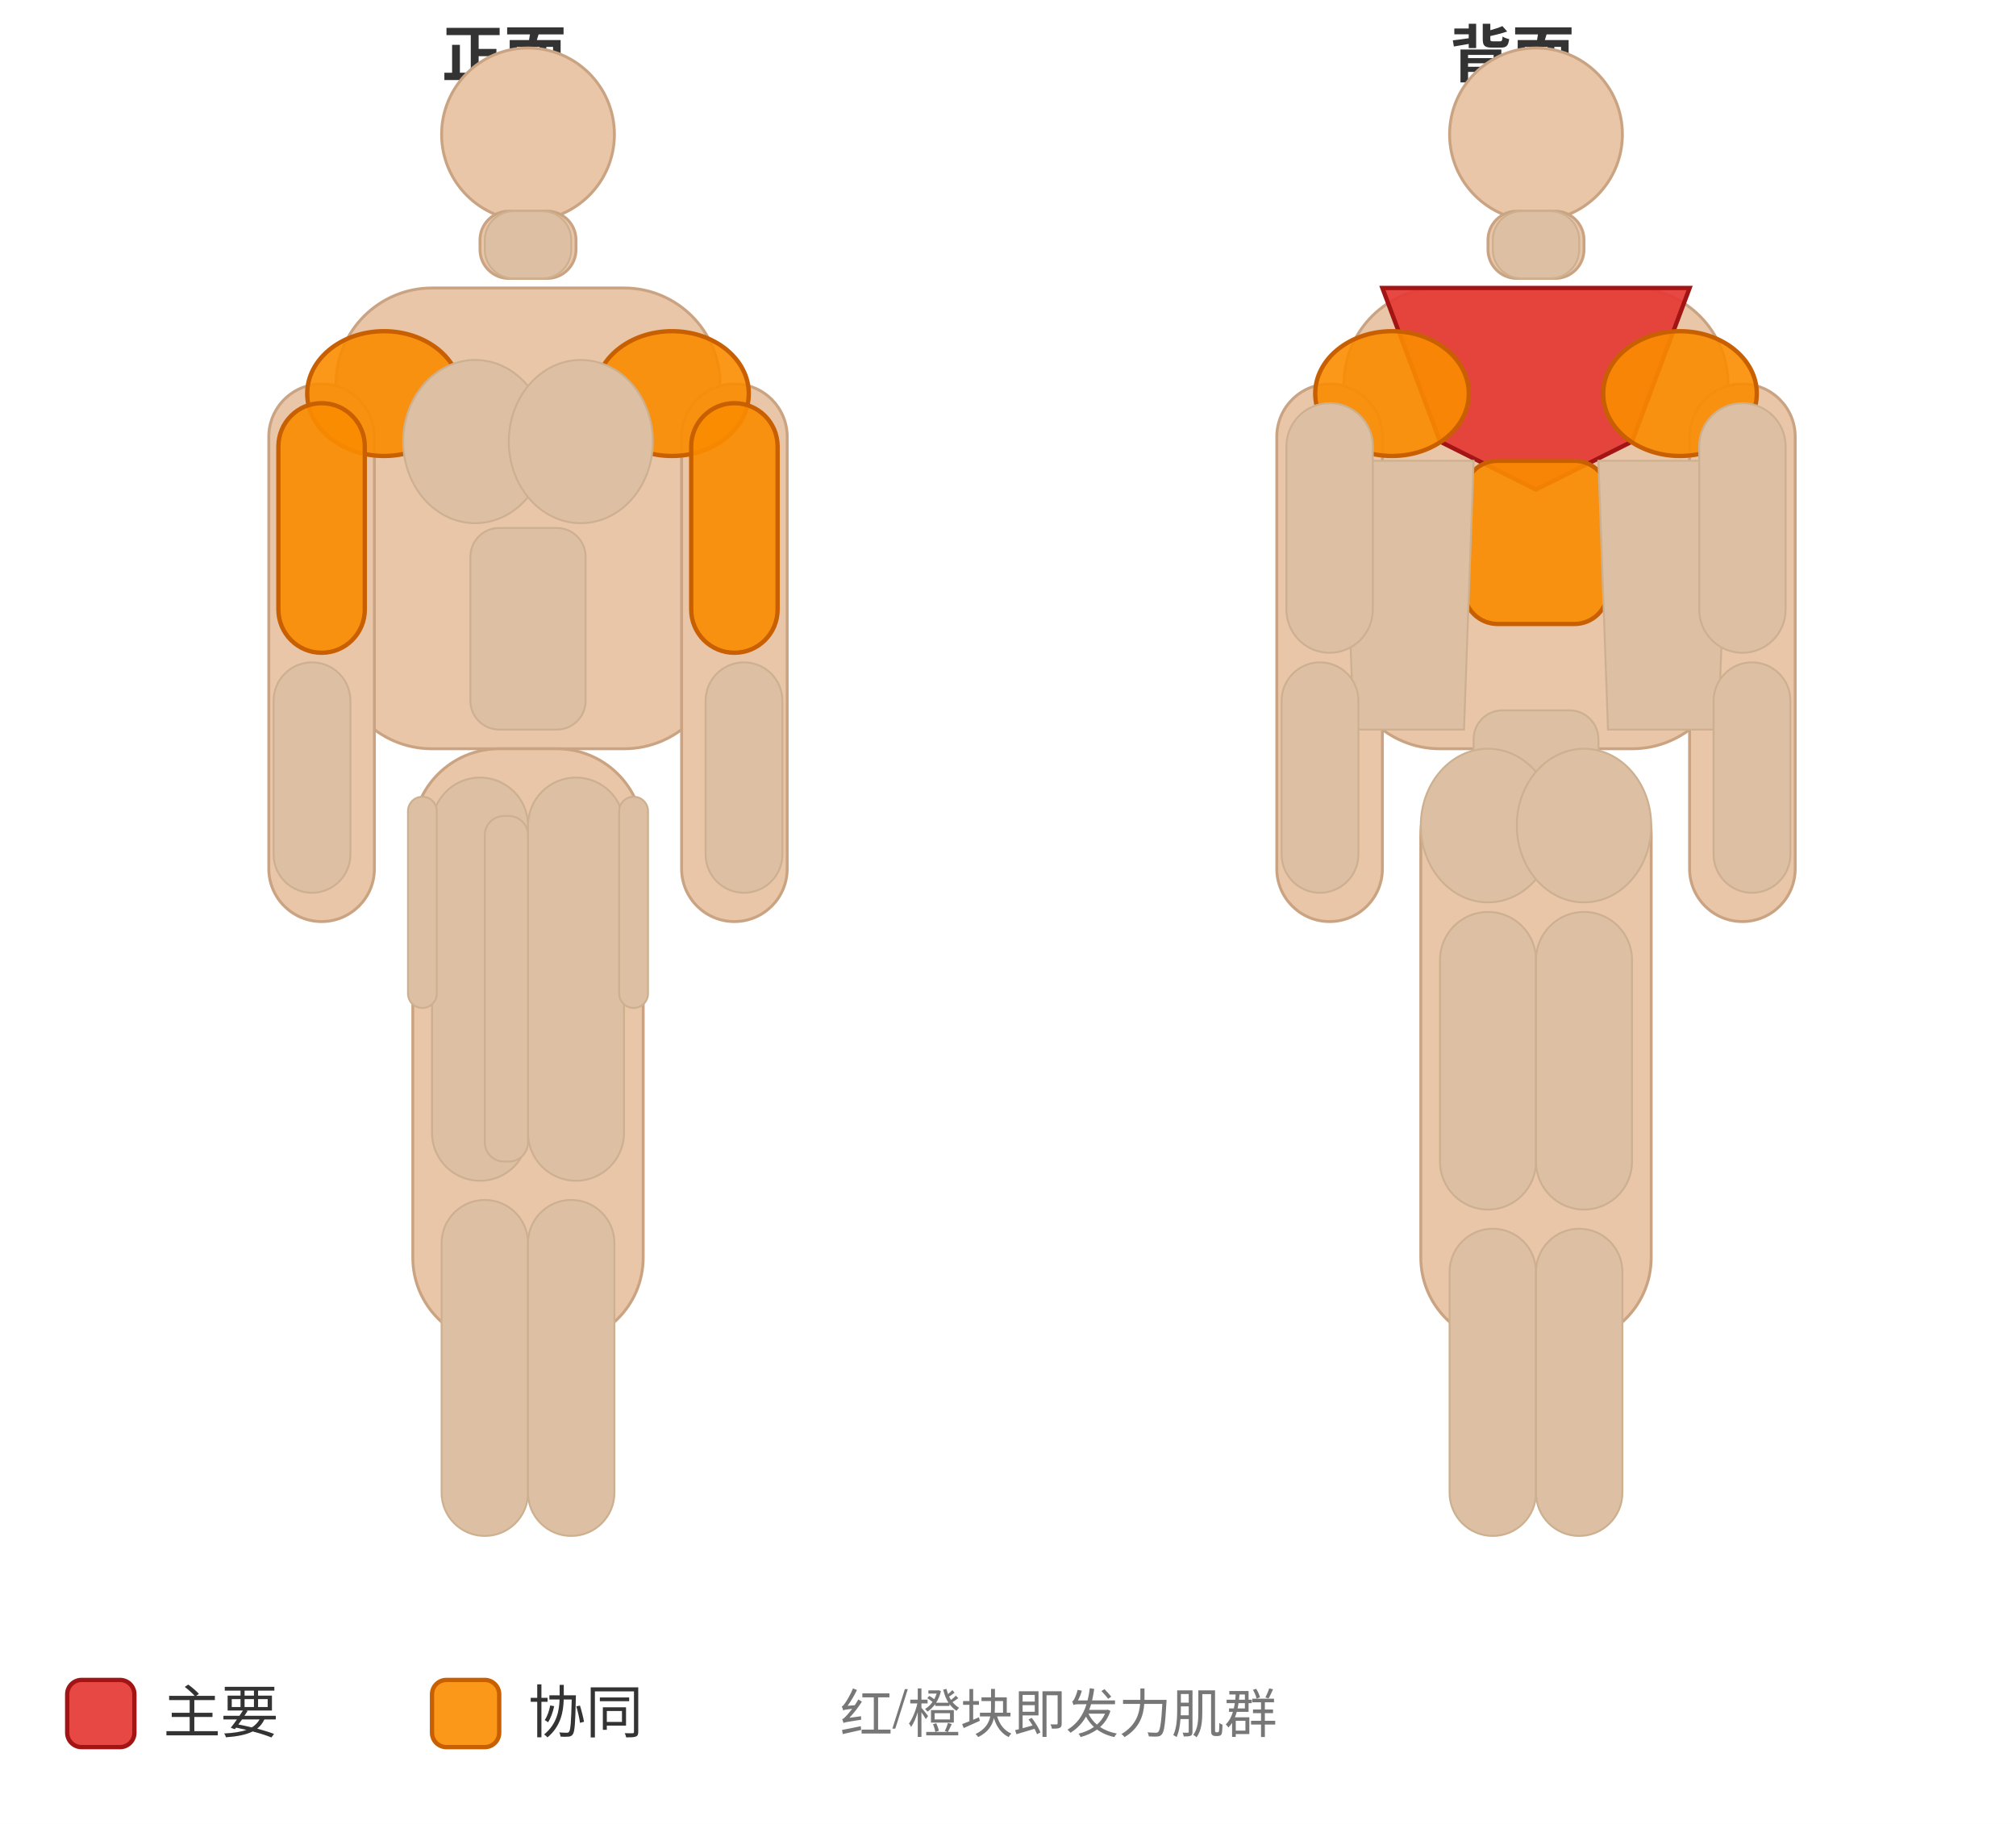
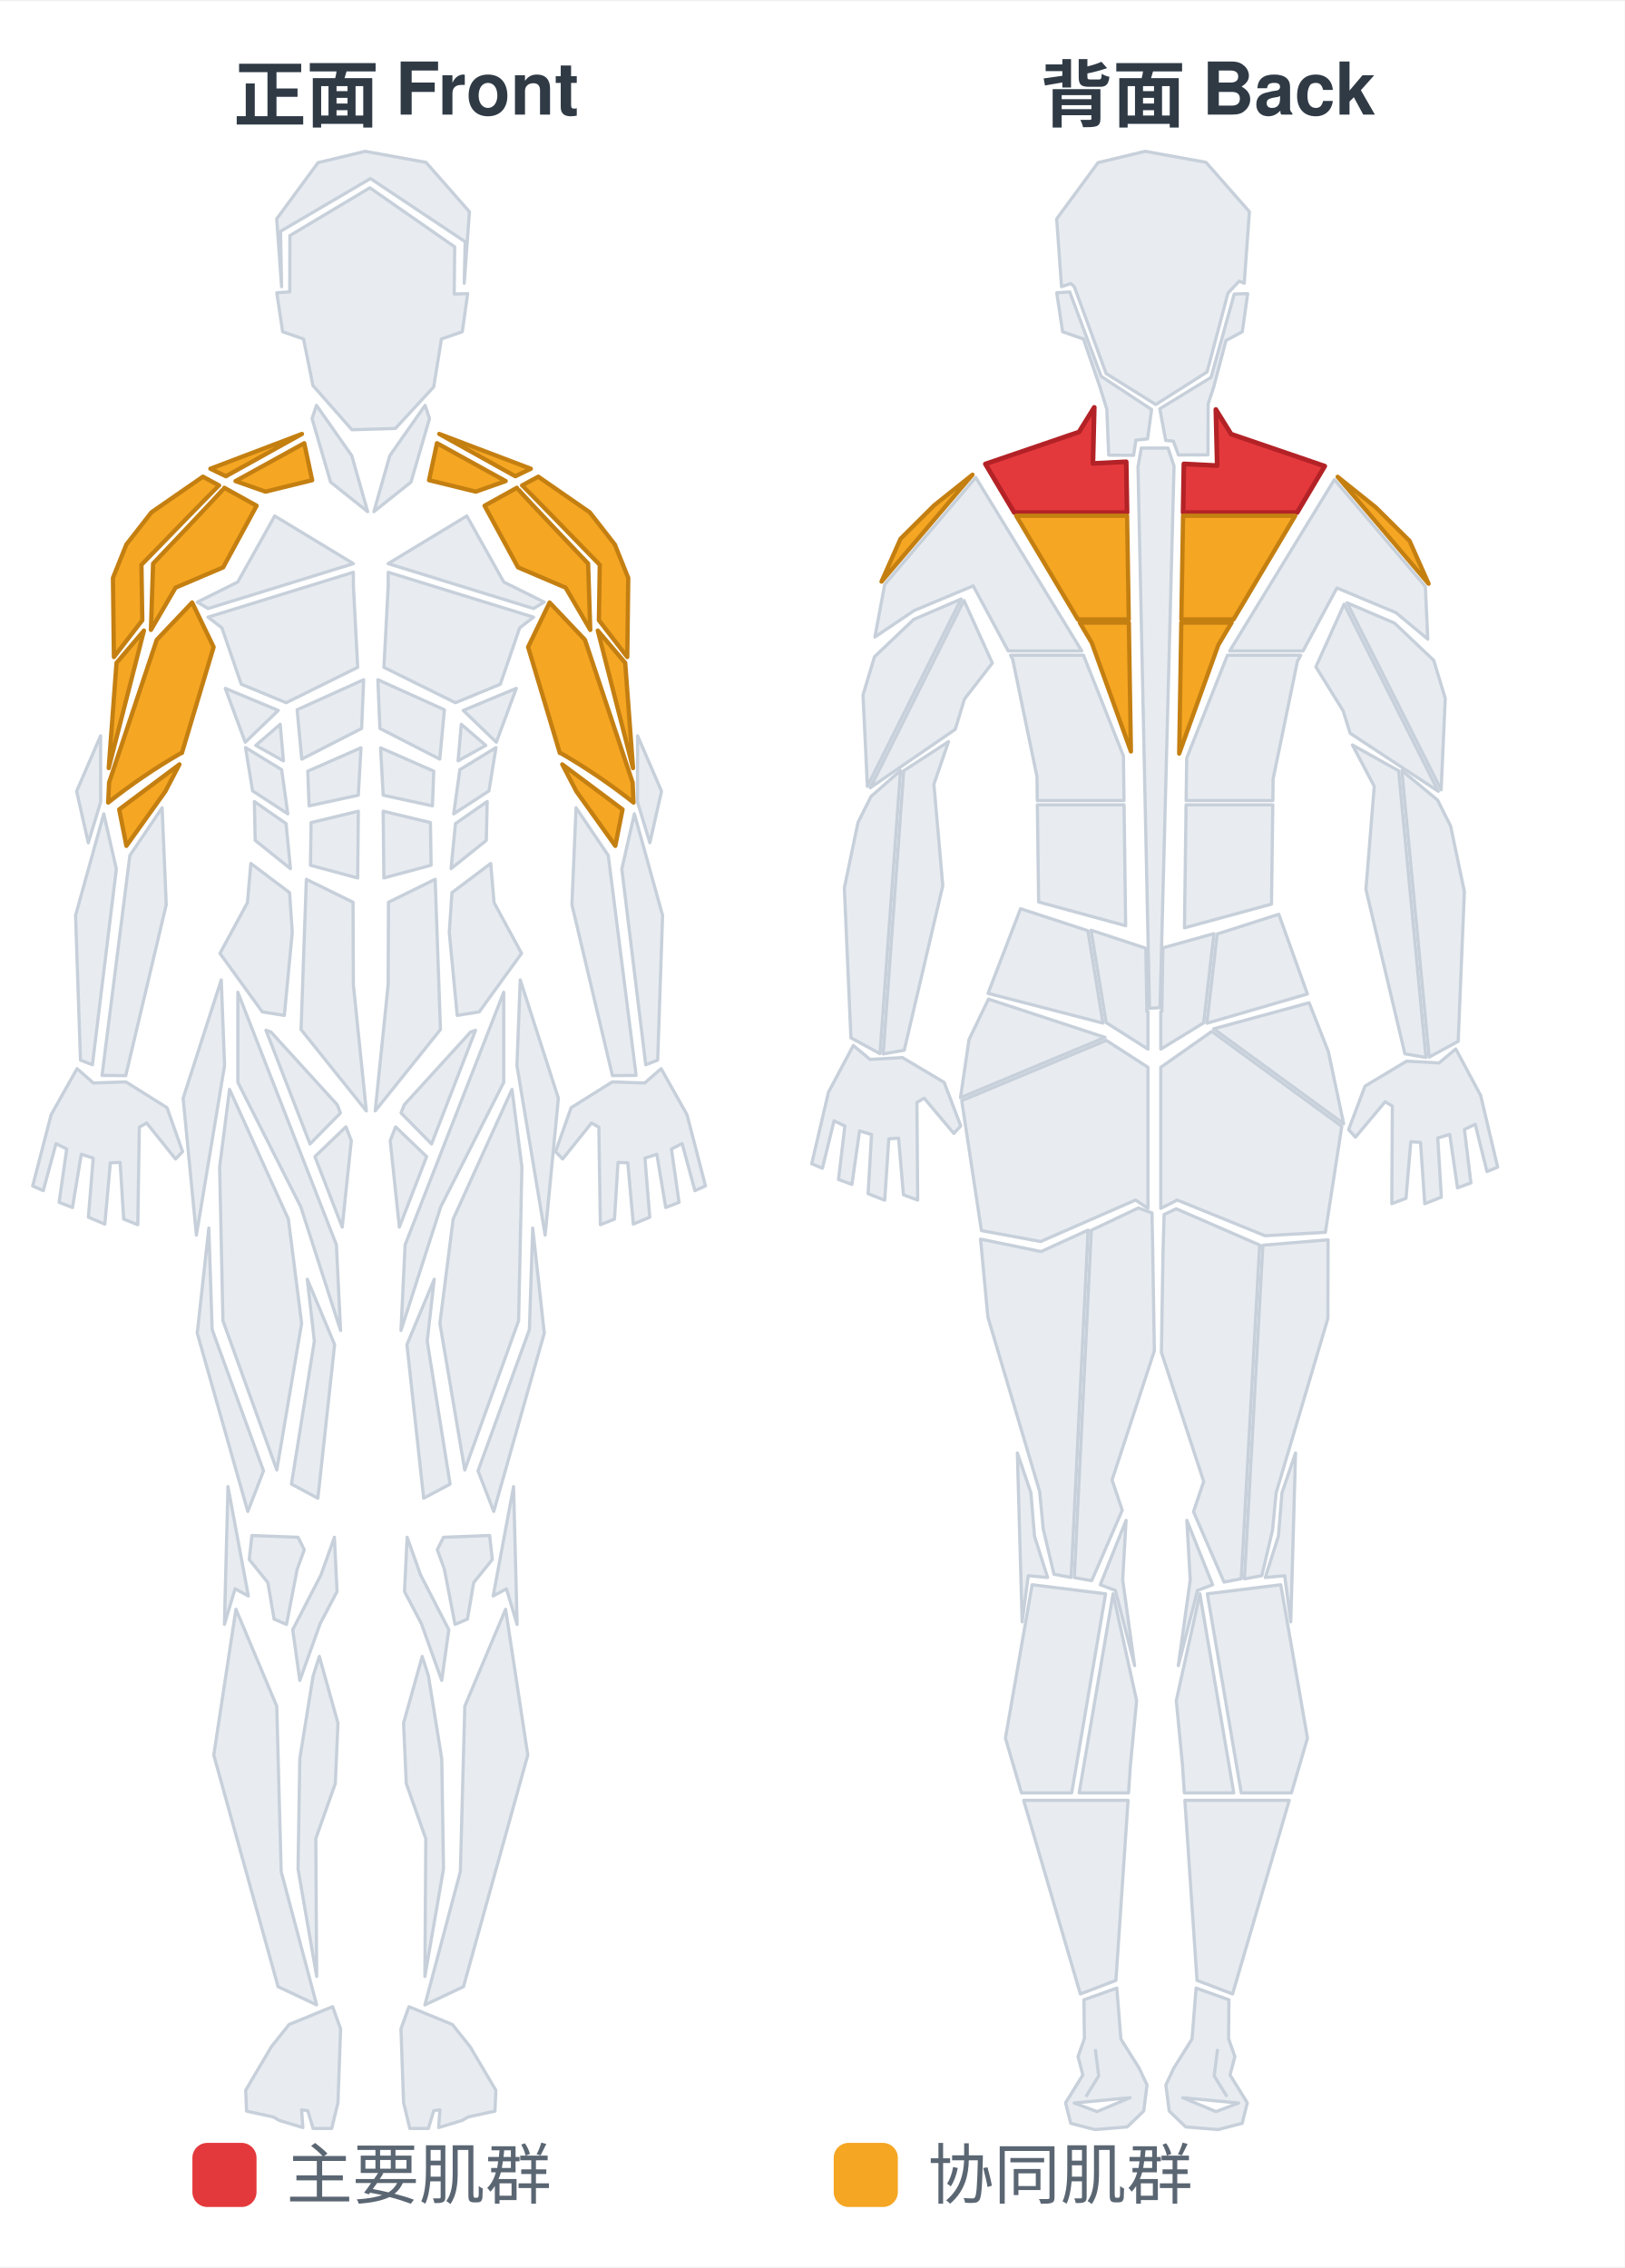
- <svg xmlns="http://www.w3.org/2000/svg" viewBox="0 0 420 380" width="420" height="380" font-family="-apple-system,Segoe UI,Helvetica,Arial,sans-serif">
-   <rect width="420" height="380" fill="#ffffff" />
-   <text x="105" y="16" font-size="13" font-weight="700" text-anchor="middle" fill="#333">正面</text>
-   <text x="315" y="16" font-size="13" font-weight="700" text-anchor="middle" fill="#333">背面</text>
-   <g transform="translate(10,0)">
-     <circle fill="#e9c6a8" stroke="#caa482" stroke-width="0.6" cx="100" cy="28" r="18" />
-     <rect fill="#e9c6a8" stroke="#caa482" stroke-width="0.6" x="90" y="44" width="20" height="14" rx="6" />
-     <rect fill="#e9c6a8" stroke="#caa482" stroke-width="0.6" x="60" y="60" width="80" height="96" rx="20" />
-     <rect fill="#e9c6a8" stroke="#caa482" stroke-width="0.6" x="46" y="80" width="22" height="112" rx="11" />
-     <rect fill="#e9c6a8" stroke="#caa482" stroke-width="0.6" x="132" y="80" width="22" height="112" rx="11" />
-     <rect fill="#e9c6a8" stroke="#caa482" stroke-width="0.6" x="76" y="156" width="48" height="124" rx="18" />
-     <rect fill="#ddc0a4" stroke="#cdb090" stroke-width="0.4" x="91" y="44" width="18" height="14" rx="6" />
-     <ellipse fill="#fb8c00" fill-opacity="0.9" stroke="#c85f00" stroke-width="0.9" cx="70" cy="82" rx="16" ry="13" />
-     <ellipse fill="#fb8c00" fill-opacity="0.9" stroke="#c85f00" stroke-width="0.9" cx="130" cy="82" rx="16" ry="13" />
-     <ellipse fill="#ddc0a4" stroke="#cdb090" stroke-width="0.4" cx="89" cy="92" rx="15" ry="17" />
-     <ellipse fill="#ddc0a4" stroke="#cdb090" stroke-width="0.4" cx="111" cy="92" rx="15" ry="17" />
-     <rect fill="#fb8c00" fill-opacity="0.9" stroke="#c85f00" stroke-width="0.9" x="48" y="84" width="18" height="52" rx="9" />
-     <rect fill="#fb8c00" fill-opacity="0.9" stroke="#c85f00" stroke-width="0.9" x="134" y="84" width="18" height="52" rx="9" />
-     <rect fill="#ddc0a4" stroke="#cdb090" stroke-width="0.4" x="47" y="138" width="16" height="48" rx="8" />
-     <rect fill="#ddc0a4" stroke="#cdb090" stroke-width="0.4" x="137" y="138" width="16" height="48" rx="8" />
-     <rect fill="#ddc0a4" stroke="#cdb090" stroke-width="0.4" x="88" y="110" width="24" height="42" rx="6" />
-     <rect fill="#ddc0a4" stroke="#cdb090" stroke-width="0.4" x="80" y="162" width="20" height="84" rx="10" />
-     <rect fill="#ddc0a4" stroke="#cdb090" stroke-width="0.4" x="100" y="162" width="20" height="84" rx="10" />
-     <rect fill="#ddc0a4" stroke="#cdb090" stroke-width="0.4" x="91" y="170" width="9" height="72" rx="4" />
-     <rect fill="#ddc0a4" stroke="#cdb090" stroke-width="0.4" x="75" y="166" width="6" height="44" rx="3" />
-     <rect fill="#ddc0a4" stroke="#cdb090" stroke-width="0.4" x="119" y="166" width="6" height="44" rx="3" />
-     <rect fill="#ddc0a4" stroke="#cdb090" stroke-width="0.4" x="82" y="250" width="18" height="70" rx="9" />
-     <rect fill="#ddc0a4" stroke="#cdb090" stroke-width="0.4" x="100" y="250" width="18" height="70" rx="9" />
+ <svg xmlns="http://www.w3.org/2000/svg" viewBox="0 0 76 106" width="260" height="363" role="img" font-family="-apple-system,BlinkMacSystemFont,Segoe UI,Helvetica,Arial,sans-serif">
+   <rect width="76" height="106" fill="#ffffff" />
+   <text x="19" y="5.6" font-size="3.4" font-weight="600" text-anchor="middle" fill="#2f3a45">正面 Front</text>
+   <text x="56.5" y="5.6" font-size="3.4" font-weight="600" text-anchor="middle" fill="#2f3a45">背面 Back</text>
+   <g transform="translate(1.5,7)">
+     <path d="m 11.672,6.359 -0.048,-2.591 4.206,-2.468 4.428,2.954 -0.041,1.944 0.242,-3.345 -2.031,-2.311 -2.845,-0.516 -2.204,0.529 -1.936,2.631 z" fill="#e8ecf1" stroke="#c7d0da" stroke-width="0.15" stroke-linejoin="round" />
+     <path d="m 19.749,6.703 0.02,-2.207 -3.967,-2.764 -3.741,2.236 -0.006,2.635 -0.607,0.04 0.274,1.824 0.976,0.339 0.442,2.18 1.822,2.066 2.035,-0.061 1.792,-1.944 0.36,-2.241 0.976,-0.339 0.252,-1.784 z" fill="#e8ecf1" stroke="#c7d0da" stroke-width="0.15" stroke-linejoin="round" />
+     <path d="m 13.305,11.911 1.65,2.352 0.744,2.622 -1.735,-1.384 -0.866,-2.971 z" fill="#e8ecf1" stroke="#c7d0da" stroke-width="0.15" stroke-linejoin="round" />
+     <path d="m 18.385,11.911 -1.65,2.352 -0.745,2.622 1.735,-1.384 0.866,-2.971 z" fill="#e8ecf1" stroke="#c7d0da" stroke-width="0.15" stroke-linejoin="round" />
+     <path d="m 19.048,13.248 3.557,1.979 0.727,-0.351 z m -0.107,0.433 -0.371,1.731 2.185,0.536 1.401,-0.494 z" fill="#f5a623" stroke="#c47f11" stroke-width="0.2" stroke-linejoin="round" />
+     <path d="m 22.922,15.657 0.758,-0.41 2.408,1.668 1.174,1.507 0.627,1.563 -0.046,3.702 -1.328,-1.722 0.041,-2.594 -0.488,-0.5 c 0,0 -3.098,-3.191 -3.144,-3.214 z m -0.241,0.109 c -0.001,0.052 3.33,3.547 3.33,3.547 l 0.101,3.104 -1.154,-1.978 -2.225,-0.948 -1.566,-2.885 z" fill="#f5a623" stroke="#c47f11" stroke-width="0.2" stroke-linejoin="round" />
+     <path d="m 12.625,13.248 -3.557,1.979 -0.727,-0.351 z m 0.107,0.433 0.371,1.731 -2.185,0.536 -1.401,-0.494 z" fill="#f5a623" stroke="#c47f11" stroke-width="0.2" stroke-linejoin="round" />
+     <path d="m 8.75,15.657 -0.758,-0.41 -2.408,1.668 -1.174,1.507 -0.627,1.563 0.046,3.702 1.328,-1.722 -0.041,-2.594 0.488,-0.5 c 0,0 3.098,-3.191 3.144,-3.214 z m 0.241,0.109 c 0.002,0.052 -3.33,3.547 -3.33,3.547 l -0.101,3.104 1.154,-1.978 2.225,-0.948 1.566,-2.885 z" fill="#f5a623" stroke="#c47f11" stroke-width="0.2" stroke-linejoin="round" />
+     <path d="m 27.622,30.815 -0.338,1.705 -1.819,-2.544 -0.663,-1.269 z m -2.853,-2.61 c -0.026,-0.014 -0.054,-0.025 -0.082,-0.032 l -1.483,-4.955 1.005,-2.084 1.655,1.745 2.23,6.677 0.042,0.937 c -1.065,-0.842 -2.19,-1.607 -3.364,-2.288 z m 1.694,-5.757 1.649,6.434 -0.365,-4.923 z" fill="#f5a623" stroke="#c47f11" stroke-width="0.2" stroke-linejoin="round" />
+     <path d="m 26.955,32.969 1.301,10.289 -1.108,0.01 -1.894,-7.996 0.192,-4.537 z m 1.22,-1.95 -0.587,2.586 1.119,9.156 0.558,-0.217 0.23,-6.77 z" fill="#e8ecf1" stroke="#c7d0da" stroke-width="0.15" stroke-linejoin="round" />
+     <path d="m 4.075,30.815 0.338,1.705 1.819,-2.544 0.663,-1.269 z m 2.853,-2.61 c 0.026,-0.014 0.054,-0.025 0.082,-0.032 l 1.483,-4.955 -1.005,-2.084 -1.655,1.745 -2.23,6.677 -0.042,0.937 c 1.065,-0.842 2.19,-1.607 3.364,-2.288 z m -1.694,-5.757 -1.649,6.434 0.365,-4.923 z" fill="#f5a623" stroke="#c47f11" stroke-width="0.2" stroke-linejoin="round" />
+     <path d="m 4.575,32.969 -1.301,10.289 1.108,0.01 1.894,-7.996 -0.192,-4.537 z m -1.22,-1.95 0.587,2.586 -1.119,9.156 -0.558,-0.217 -0.23,-6.77 z" fill="#e8ecf1" stroke="#c7d0da" stroke-width="0.15" stroke-linejoin="round" />
+     <path d="m 20.337,17.085 1.729,3.091 1.890,0.94 -0.5,0.3 -6.8, -2.1 z" fill="#e8ecf1" stroke="#c7d0da" stroke-width="0.15" stroke-linejoin="round" />
+     <path d="m 16.66,19.72 6.8,2.1 -0.65,0.5 -0.906,2.638 -2.1,0.865 -3.345,-1.655 0.2,-3.8 z" fill="#e8ecf1" stroke="#c7d0da" stroke-width="0.15" stroke-linejoin="round" />
+     <path d="m 11.351,17.085 -1.729,3.091 -1.890,0.94 0.5,0.3 6.8,-2.1 z" fill="#e8ecf1" stroke="#c7d0da" stroke-width="0.15" stroke-linejoin="round" />
+     <path d="m 15.03,19.72 -6.8,2.1 0.65,0.5 0.906,2.638 2.1,0.865 3.346,-1.655 -0.2,-3.8 z" fill="#e8ecf1" stroke="#c7d0da" stroke-width="0.15" stroke-linejoin="round" />
+     <path d="m 19.642,34.708 1.813,-1.365 0.157,1.833 1.286,2.373 -1.98,2.737 -1.031,0.166 -0.37,-3.888 z" fill="#e8ecf1" stroke="#c7d0da" stroke-width="0.15" stroke-linejoin="round" />
+     <path d="M 19.289,26.152 l -3.112 -1.406 0.094 2.28 2.801 1.436 z M 21.224,27.820 l -1.294 0.721 0.15 -1.709 z M 20.171,26.183 l 2.48 -1.032 -0.934 2.521 z M 21.702,27.921 l -1.69 1.034 -0.289 2.068 1.65 -1.075 z" fill="#e8ecf1" stroke="#c7d0da" stroke-width="0.15" stroke-linejoin="round" />
+     <path d="M 18.791,29.025 l -0.062 1.624 -2.303 -0.5 -0.124 -2.217 z M 18.635,31.429 l 0.031 1.998 -2.21 0.594 -0.031 -3.123 z M 21.290,30.444 l -1.484 1.034 -0.206 2.109 1.649 -1.324 z" fill="#e8ecf1" stroke="#c7d0da" stroke-width="0.15" stroke-linejoin="round" />
+     <path d="m 12.046,34.708 -1.813,-1.365 -0.157,1.833 -1.286,2.374 1.98,2.736 1.031,0.166 0.371,-3.887 z" fill="#e8ecf1" stroke="#c7d0da" stroke-width="0.15" stroke-linejoin="round" />
+     <path d="m 15.636,44.92 -0.606,-5.912 -0.015,-3.849 -2.185,-1.075 -0.247,7.03 z" fill="#e8ecf1" stroke="#c7d0da" stroke-width="0.15" stroke-linejoin="round" />
+     <path d="m 16.052,44.919 0.606,-5.912 0.015,-3.849 2.184,-1.075 0.247,7.03 z" fill="#e8ecf1" stroke="#c7d0da" stroke-width="0.15" stroke-linejoin="round" />
+     <path d="m 12.399,26.152 3.112,-1.406 -0.094,2.28 -2.801,1.436 z m -1.935,1.669 1.294,0.721 -0.15,-1.709 z m 1.053,-1.637 -2.479,-1.033 0.934,2.521 z m -1.532,1.737 1.69,1.034 0.289,2.067 -1.649,-1.075 z" fill="#e8ecf1" stroke="#c7d0da" stroke-width="0.15" stroke-linejoin="round" />
+     <path d="M 12.897,29.025 l 0.062 1.624 2.303 -0.5 0.124 -2.217 z M 13.053,31.430 l -0.031 1.998 2.21 0.594 0.031 -3.123 z M 10.398,30.445 l 1.484 1.034 0.206 2.109 -1.65 -1.324 z" fill="#e8ecf1" stroke="#c7d0da" stroke-width="0.15" stroke-linejoin="round" />
+     <path d="m 14.404,45.04 0.022,-0.028 -0.149,-0.379 -3.102,-3.404 -0.233,-0.083 2.059,5.32 z m -1.173,2.018 1.277,3.299 0.426,-4.049 -0.252,-0.643 z" fill="#e8ecf1" stroke="#c7d0da" stroke-width="0.15" stroke-linejoin="round" />
+     <path d="m 17.284,45.04 -0.022,-0.028 0.149,-0.379 3.102,-3.404 0.232,-0.083 -2.058,5.32 z m 1.173,2.018 -1.277,3.299 -0.426,-4.048 0.252,-0.643 z" fill="#e8ecf1" stroke="#c7d0da" stroke-width="0.15" stroke-linejoin="round" />
+     <path d="m 23.419,50.399 -0.155,4.751 -2.403,6.609 0.736,1.9 2.364,-8.344 z m -0.582,-11.608 -0.155,4.007 1.318,7.932 0.62,-6.403 z m -0.387,5.123 -2.752,6.073 -0.62,4.874 1.162,6.858 2.519,-6.981 0.155,-7.188 z" fill="#e8ecf1" stroke="#c7d0da" stroke-width="0.15" stroke-linejoin="round" />
+     <path d="m 22.063,39.37 v 4.214 l -2.946,5.825 -1.86,5.783 0.194,-4.007 z m -3.249,13.426 -0.065,0.155 -1.213,2.902 0.783,7.188 1.236,-0.661 -1.071,-6.693 z" fill="#e8ecf1" stroke="#c7d0da" stroke-width="0.15" stroke-linejoin="round" />
+     <path d="m 17.256,87.868 0.124,3.452 0.29,1.206 h 0.871 l 0.249,-0.832 0.291,-0.042 -0.062,0.832 1.099,-0.333 0.291,-0.166 1.244,-0.27 0.042,-0.977 -1.203,-2.037 -0.83,-1.04 -2.033,-0.832 z" fill="#e8ecf1" stroke="#c7d0da" stroke-width="0.15" stroke-linejoin="round" />
+     <path d="m 18.251,70.441 0.291,0.915 0.622,3.868 0.083,5.157 -0.871,5.033 0.041,-6.447 -0.912,-2.578 -0.126,-2.828 z m 1.992,2.329 -0.208,7.736 -1.659,6.239 1.805,-0.853 3.008,-10.836 -1.037,-6.821 z" fill="#e8ecf1" stroke="#c7d0da" stroke-width="0.15" stroke-linejoin="round" />
+     <path d="m 21.405,64.784 0.124,1.123 -0.871,1.082 -0.291,1.706 -0.581,0.249 -0.498,-2.579 -0.332,-0.915 0.291,-0.582 z m -3.859,0.083 0.622,1.747 1.327,2.579 -0.332,2.371 -0.954,-2.662 -0.787,-1.497 z m 4.978,-2.37 -0.954,5.116 0.622,-0.333 0.498,1.664 z" fill="#e8ecf1" stroke="#c7d0da" stroke-width="0.15" stroke-linejoin="round" />
+     <path d="m 8.269,50.399 0.155,4.751 2.403,6.61 -0.736,1.9 -2.364,-8.344 z m 0.581,-11.608 0.155,4.007 -1.318,7.932 -0.62,-6.403 z m 0.388,5.122 2.752,6.072 0.62,4.874 -1.162,6.858 -2.519,-6.982 -0.155,-7.188 z" fill="#e8ecf1" stroke="#c7d0da" stroke-width="0.15" stroke-linejoin="round" />
+     <path d="m 9.626,39.369 v 4.214 l 2.945,5.825 1.86,5.783 -0.194,-4.007 z m 3.249,13.426 0.065,0.155 1.213,2.902 -0.783,7.188 -1.236,-0.661 1.071,-6.693 z" fill="#e8ecf1" stroke="#c7d0da" stroke-width="0.15" stroke-linejoin="round" />
+     <path d="m 14.433,87.868 -0.124,3.452 -0.291,1.206 h -0.871 l -0.249,-0.832 -0.291,-0.042 0.062,0.832 -1.099,-0.333 -0.291,-0.166 -1.245,-0.27 -0.041,-0.977 1.203,-2.038 0.83,-1.04 2.033,-0.832 z" fill="#e8ecf1" stroke="#c7d0da" stroke-width="0.15" stroke-linejoin="round" />
+     <path d="m 13.438,70.441 -0.291,0.915 -0.622,3.868 -0.083,5.157 0.872,5.033 -0.042,-6.447 0.913,-2.578 0.124,-2.828 z m -1.992,2.329 0.207,7.736 1.66,6.239 -1.805,-0.853 -3.008,-10.836 1.037,-6.821 z" fill="#e8ecf1" stroke="#c7d0da" stroke-width="0.15" stroke-linejoin="round" />
+     <path d="m 10.284,64.784 -0.124,1.123 0.871,1.082 0.291,1.706 0.581,0.249 0.498,-2.579 0.332,-0.915 -0.291,-0.582 z m 3.859,0.083 -0.622,1.747 -1.328,2.579 0.332,2.371 0.954,-2.662 0.788,-1.496 z m -4.979,-2.371 0.954,5.116 -0.622,-0.333 -0.498,1.664 z" fill="#e8ecf1" stroke="#c7d0da" stroke-width="0.15" stroke-linejoin="round" />
+     <path d="m 3.205,27.37 0.005,3.094 -0.58,1.912 -0.545,-2.412 z" fill="#e8ecf1" stroke="#c7d0da" stroke-width="0.15" stroke-linejoin="round" />
+     <path d="m 4.39,43.563 -1.52,0.051 -0.766,-0.671 -1.213,2.158 -0.862,3.329 0.494,0.221 0.598,-2.202 0.5,0.254 -0.356,2.494 0.624,0.243 0.414,-2.492 0.558,0.179 -0.226,2.766 0.769,0.323 0.258,-2.868 0.458,-0.018 0.166,2.652 0.66,0.263 0.071,-4.566 0.342,-0.194 1.353,1.684 0.328,-0.344 -0.726,-2.055 z" fill="#e8ecf1" stroke="#c7d0da" stroke-width="0.15" stroke-linejoin="round" />
+     <path d="m 28.325,27.37 -0.005,3.094 0.58,1.912 0.545,-2.412 z" fill="#e8ecf1" stroke="#c7d0da" stroke-width="0.15" stroke-linejoin="round" />
+     <path d="m 27.14,43.563 1.52,0.051 0.766,-0.671 1.213,2.158 0.862,3.329 -0.494,0.221 -0.598,-2.202 -0.5,0.254 0.356,2.494 -0.624,0.243 -0.414,-2.492 -0.558,0.179 0.226,2.766 -0.769,0.323 -0.258,-2.868 -0.458,-0.018 -0.166,2.652 -0.66,0.263 -0.071,-4.566 -0.342,-0.194 -1.353,1.684 -0.328,-0.344 0.726,-2.055 z" fill="#e8ecf1" stroke="#c7d0da" stroke-width="0.15" stroke-linejoin="round" />
+     <path d="m 48.157,6.359 0.442,-0.15 0.161,0.164 1.482,4.048 2.324,1.451 2.4,-1.524 0.976,-3.69 0.528,-0.559 0.234,0.098 0.242,-3.345 -2.031,-2.311 -2.845,-0.516 -2.204,0.529 -1.936,2.631 z" fill="#e8ecf1" stroke="#c7d0da" stroke-width="0.15" stroke-linejoin="round" />
+     <path d="m 52.37,12.105 -2.358,-1.55 -1.471,-3.951 -0.607,0.04 0.274,1.824 0.976,0.339 0.761,2.216 0.33,1.068 0.089,2.149 1.164,0.008 0.106,-0.708 0.547,-0.061 z m 1.018,1.476 0.238,0.65 1.381,-0.004 0.01,-2.388 0.26,-0.791 0.572,-2.17 0.764,-0.41 0.252,-1.784 -0.629,0.019 -1.085,3.9 -2.397,1.467 0.277,1.485 z" fill="#e8ecf1" stroke="#c7d0da" stroke-width="0.15" stroke-linejoin="round" />
+     <path d="M 49.625,14.629 L 49.688,12.005 L 48.974,13.157 L 44.594,14.654 L 45.945,16.925 L 51.222,16.925 L 51.183,14.550 Z" fill="#e4393c" stroke="#b32226" stroke-width="0.22" stroke-linejoin="round" />
+     <path d="M 46.034,17.075 L 48.920,21.925 L 51.303,21.925 L 51.224,17.075 Z" fill="#f5a623" stroke="#c47f11" stroke-width="0.2" stroke-linejoin="round" />
+     <path d="M 49.009,22.075 L 49.572,23.022 L 51.403,28.104 L 51.305,22.075 Z" fill="#f5a623" stroke="#c47f11" stroke-width="0.2" stroke-linejoin="round" />
+     <path d="M 55.439,14.729 L 55.376,12.104 L 56.090,13.256 L 60.470,14.754 L 59.179,16.925 L 53.844,16.925 L 53.881,14.649 Z" fill="#e4393c" stroke="#b32226" stroke-width="0.22" stroke-linejoin="round" />
+     <path d="M 59.089,17.075 L 56.204,21.925 L 53.763,21.925 L 53.842,17.075 Z" fill="#f5a623" stroke="#c47f11" stroke-width="0.2" stroke-linejoin="round" />
+     <path d="M 56.114,22.075 L 55.492,23.121 L 53.661,28.203 L 53.761,22.075 Z" fill="#f5a623" stroke="#c47f11" stroke-width="0.2" stroke-linejoin="round" />
+     <path d="M 44.144,15.285 L 39.888,20.286 L 39.426,22.749 L 41.263,21.510 L 44.025,20.355 L 45.663,23.400 L 49.103,23.400 Z" fill="#e8ecf1" stroke="#c7d0da" stroke-width="0.15" stroke-linejoin="round" />
+     <path d="M 42.201,16.586 L 40.626,18.152 L 39.736,20.156 L 43.992,15.155 Z" fill="#f5a623" stroke="#c47f11" stroke-width="0.2" stroke-linejoin="round" />
+     <path d="M 45.771,23.600 L 45.872,23.789 L 47.009,29.286 L 47.023,30.400 L 51.080,30.400 L 51.053,28.314 L 49.185,23.600 Z" fill="#e8ecf1" stroke="#c7d0da" stroke-width="0.15" stroke-linejoin="round" />
+     <path d="M 47.026,30.600 L 47.086,35.145 L 51.156,36.255 L 51.082,30.600 Z" fill="#e8ecf1" stroke="#c7d0da" stroke-width="0.15" stroke-linejoin="round" />
+     <path d="M 62.863,16.686 L 64.438,18.251 L 65.328,20.255 L 61.073,15.254 Z" fill="#f5a623" stroke="#c47f11" stroke-width="0.2" stroke-linejoin="round" />
+     <path d="M 60.921,15.384 L 65.176,20.385 L 65.290,22.849 L 63.801,21.609 L 61.039,20.454 L 59.455,23.400 L 56.022,23.400 Z" fill="#e8ecf1" stroke="#c7d0da" stroke-width="0.15" stroke-linejoin="round" />
+     <path d="M 59.347,23.600 L 59.192,23.888 L 58.055,29.385 L 58.042,30.400 L 53.986,30.400 L 54.012,28.413 L 55.918,23.600 Z" fill="#e8ecf1" stroke="#c7d0da" stroke-width="0.15" stroke-linejoin="round" />
+     <path d="M 58.039,30.600 L 57.979,35.245 L 53.908,36.354 L 53.983,30.600 Z" fill="#e8ecf1" stroke="#c7d0da" stroke-width="0.15" stroke-linejoin="round" />
+     <path d="M 43.593,21.039 L 44.920,23.967 L 43.615,25.653 L 43.186,27.069 L 39.209,29.802 Z" fill="#e8ecf1" stroke="#c7d0da" stroke-width="0.15" stroke-linejoin="round" />
+     <path d="M 43.459,20.972 L 39.075,29.735 L 38.871,25.461 L 39.407,23.674 L 41.242,21.927 Z" fill="#e8ecf1" stroke="#c7d0da" stroke-width="0.15" stroke-linejoin="round" />
+     <path d="M 40.717,42.425 l -1.518,0.086 -0.782,-0.653 -1.162,2.186 -0.784,3.348 0.499,0.209 0.546,-2.216 0.506,0.242 -0.298,2.502 0.629,0.229 0.355,-2.501 0.562,0.165 -0.161,2.771 0.777,0.305 0.191,-2.873 0.457,-0.029 0.228,2.648 0.666,0.248 -0.036,-4.567 0.337,-0.202 1.392,1.651 0.32,-0.351 -0.774,-2.037 z" fill="#e8ecf1" stroke="#c7d0da" stroke-width="0.15" stroke-linejoin="round" />
+     <path d="M 40.775,29.006 L 42.870,27.644 L 42.187,29.635 L 42.603,34.383 L 40.799,42.081 L 39.814,42.253 Z" fill="#e8ecf1" stroke="#c7d0da" stroke-width="0.15" stroke-linejoin="round" />
+     <path d="M 39.665,42.242 L 38.305,41.501 L 37.998,34.491 L 38.635,31.429 L 39.245,30.209 L 40.625,28.994 Z" fill="#e8ecf1" stroke="#c7d0da" stroke-width="0.15" stroke-linejoin="round" />
+     <path d="M 61.376,21.213 L 60.056,24.145 L 61.330,26.199 L 61.657,27.251 L 65.780,29.966 Z" fill="#e8ecf1" stroke="#c7d0da" stroke-width="0.15" stroke-linejoin="round" />
+     <path d="M 61.510,21.146 L 65.914,29.899 L 66.108,25.624 L 65.568,23.839 L 63.729,22.096 Z" fill="#e8ecf1" stroke="#c7d0da" stroke-width="0.15" stroke-linejoin="round" />
+     <path d="M 64.301,42.592 l 1.518,0.083 0.78,-0.655 1.167,2.183 0.792,3.346 -0.498,0.211 -0.551,-2.215 -0.505,0.243 0.304,2.501 -0.629,0.23 -0.361,-2.5 -0.562,0.167 0.168,2.77 -0.776,0.306 -0.197,-2.872 -0.457,-0.028 -0.222,2.648 -0.665,0.249 0.025,-4.567 -0.337,-0.201 -1.388,1.655 -0.321,-0.35 0.77,-2.039 z" fill="#e8ecf1" stroke="#c7d0da" stroke-width="0.15" stroke-linejoin="round" />
+     <path d="M 65.204,42.420 L 63.925,29.007 L 61.764,27.798 L 62.786,29.733 L 62.397,34.555 L 64.219,42.248 Z" fill="#e8ecf1" stroke="#c7d0da" stroke-width="0.15" stroke-linejoin="round" />
+     <path d="M 64.075,28.993 L 65.353,42.405 L 66.712,41.663 L 67.002,34.653 L 66.358,31.591 L 65.745,30.373 Z" fill="#e8ecf1" stroke="#c7d0da" stroke-width="0.15" stroke-linejoin="round" />
+     <path d="m 51.734,14.789 0.539,25.331 0.49,-0.03 0.657,-25.339 -0.281,-0.842 -1.251,-4.9e-4 z" fill="#e8ecf1" stroke="#c7d0da" stroke-width="0.15" stroke-linejoin="round" />
+     <path d="M 52.100,37.310 L 49.537,36.465 L 50.244,40.788 L 52.200,42.030 L 52.200,40.270 L 52.150,40.280 Z" fill="#e8ecf1" stroke="#c7d0da" stroke-width="0.15" stroke-linejoin="round" />
+     <path d="M 49.389,36.490 L 46.240,35.460 L 44.720,39.420 L 50.096,40.812 Z" fill="#e8ecf1" stroke="#c7d0da" stroke-width="0.15" stroke-linejoin="round" />
+     <path d="M 52.800,42.030 L 52.800,40.270 L 52.850,40.260 L 52.900,37.290 L 55.289,36.625 L 54.805,40.801 Z" fill="#e8ecf1" stroke="#c7d0da" stroke-width="0.15" stroke-linejoin="round" />
+     <path d="M 55.439,36.643 L 55.980,36.470 L 58.320,35.720 L 59.660,39.450 L 54.955,40.819 Z" fill="#e8ecf1" stroke="#c7d0da" stroke-width="0.15" stroke-linejoin="round" />
+     <path d="M 50.191,41.481 L 44.740,39.690 L 43.830,41.580 L 43.431,44.301 Z" fill="#e8ecf1" stroke="#c7d0da" stroke-width="0.15" stroke-linejoin="round" />
+     <path d="M 50.249,41.619 L 43.489,44.439 L 44.410,50.520 L 47.180,51.030 L 51.620,49.090 L 52.200,49.480 L 52.200,42.880 Z" fill="#e8ecf1" stroke="#c7d0da" stroke-width="0.15" stroke-linejoin="round" />
+     <path d="M 55.274,41.079 L 61.354,45.519 L 60.640,42.150 L 59.740,39.860 Z" fill="#e8ecf1" stroke="#c7d0da" stroke-width="0.15" stroke-linejoin="round" />
+     <path d="M 55.186,41.201 L 52.800,42.880 L 52.800,49.480 L 53.570,49.090 L 57.680,50.760 L 60.500,50.600 L 61.266,45.641 Z" fill="#e8ecf1" stroke="#c7d0da" stroke-width="0.15" stroke-linejoin="round" />
+     <path d="m 51.176,64.074 -1.206,3.015 0.707,0.266 0.898,3.518 -0.558,-4.012 z m -5.085,-3.15 0.634,1.861 0.168,2.033 0.613,1.931 -0.906,-0.085 -0.285,2.16 z" fill="#e8ecf1" stroke="#c7d0da" stroke-width="0.15" stroke-linejoin="round" />
+     <path d="m 54.019,64.074 1.206,3.015 -0.707,0.266 -0.898,3.518 0.558,-4.012 z m 5.085,-3.15 -0.634,1.861 -0.168,2.033 -0.613,1.931 0.906,-0.085 0.285,2.16 z" fill="#e8ecf1" stroke="#c7d0da" stroke-width="0.15" stroke-linejoin="round" />
+     <path d="M 50.568,67.512 L 51.669,72.509 L 51.379,75.532 L 51.292,76.825 L 48.983,76.825 Z" fill="#e8ecf1" stroke="#c7d0da" stroke-width="0.15" stroke-linejoin="round" />
+     <path d="M 50.218,67.512 L 48.633,76.825 L 46.283,76.825 L 45.533,74.263 L 46.783,67.088 Z" fill="#e8ecf1" stroke="#c7d0da" stroke-width="0.15" stroke-linejoin="round" />
+     <path d="M 46.386,77.175 L 51.269,77.175 L 50.701,85.598 L 49.037,86.233 Z" fill="#e8ecf1" stroke="#c7d0da" stroke-width="0.15" stroke-linejoin="round" />
+     <path d="M 54.628,67.512 L 53.526,72.509 L 53.816,75.532 L 53.903,76.825 L 56.213,76.825 Z" fill="#e8ecf1" stroke="#c7d0da" stroke-width="0.15" stroke-linejoin="round" />
+     <path d="M 54.978,67.512 L 56.563,76.825 L 58.912,76.825 L 59.662,74.263 L 58.412,67.088 Z" fill="#e8ecf1" stroke="#c7d0da" stroke-width="0.15" stroke-linejoin="round" />
+     <path d="M 53.927,77.175 L 58.810,77.175 L 56.158,86.233 L 54.495,85.598 Z" fill="#e8ecf1" stroke="#c7d0da" stroke-width="0.15" stroke-linejoin="round" />
+     <path d="M 50.933,88.341 l 0.852,1.358 0.372,0.792 -0.156,1.218 -0.77,0.744 -1.512,0.125 -1.13,-0.292 -0.242,-0.959 0.808,-1.304 -0.226,-0.86 0.297,-0.842 -0.019,-1.815 1.536,-0.548 z m -1.196,0.468 0.159,1.258 -0.602,0.974 m -0.544,0.295 1.065,0.401 1.553,-0.651 z" fill="#e8ecf1" stroke="#c7d0da" stroke-width="0.15" stroke-linejoin="round" />
+     <path d="M 49.550,50.504 L 51.751,49.461 L 52.389,49.692 L 52.424,51.499 L 52.499,56.145 L 50.521,62.188 L 50.997,63.602 L 49.569,66.897 L 48.755,66.754 Z" fill="#e8ecf1" stroke="#c7d0da" stroke-width="0.15" stroke-linejoin="round" />
+     <path d="M 49.400,50.496 L 48.605,66.746 L 47.803,66.596 L 47.302,64.480 L 47.133,62.723 L 44.712,54.565 L 44.369,50.918 L 47.200,51.500 Z" fill="#e8ecf1" stroke="#c7d0da" stroke-width="0.15" stroke-linejoin="round" />
+     <path d="M 54.262,88.341 l -0.852,1.358 -0.372,0.792 0.156,1.218 0.77,0.744 1.512,0.125 1.13,-0.292 0.242,-0.959 -0.808,-1.304 0.226,-0.86 -0.297,-0.842 0.019,-1.815 -1.536,-0.548 z m 1.196,0.468 -0.159,1.258 0.602,0.974 m 0.544,0.295 -1.065,0.401 -1.553,-0.651 z" fill="#e8ecf1" stroke="#c7d0da" stroke-width="0.15" stroke-linejoin="round" />
+     <path d="M 57.425,51.196 L 56.565,66.806 L 55.759,66.965 L 54.331,63.670 L 54.807,62.256 L 52.829,56.213 L 52.904,51.567 L 52.956,49.769 L 53.520,49.498 Z" fill="#e8ecf1" stroke="#c7d0da" stroke-width="0.15" stroke-linejoin="round" />
+     <path d="M 57.575,51.204 L 60.625,50.950 L 60.616,54.633 L 58.195,62.791 L 58.026,64.547 L 57.525,66.663 L 56.715,66.814 Z" fill="#e8ecf1" stroke="#c7d0da" stroke-width="0.15" stroke-linejoin="round" />
  </g>
-   <g transform="translate(220,0)">
-     <circle fill="#e9c6a8" stroke="#caa482" stroke-width="0.6" cx="100" cy="28" r="18" />
-     <rect fill="#e9c6a8" stroke="#caa482" stroke-width="0.6" x="90" y="44" width="20" height="14" rx="6" />
-     <rect fill="#e9c6a8" stroke="#caa482" stroke-width="0.6" x="60" y="60" width="80" height="96" rx="20" />
-     <rect fill="#e9c6a8" stroke="#caa482" stroke-width="0.6" x="46" y="80" width="22" height="112" rx="11" />
-     <rect fill="#e9c6a8" stroke="#caa482" stroke-width="0.6" x="132" y="80" width="22" height="112" rx="11" />
-     <rect fill="#e9c6a8" stroke="#caa482" stroke-width="0.6" x="76" y="156" width="48" height="124" rx="18" />
-     <rect fill="#ddc0a4" stroke="#cdb090" stroke-width="0.4" x="91" y="44" width="18" height="14" rx="6" />
-     <polygon fill="#e53935" fill-opacity="0.92" stroke="#a31515" stroke-width="0.9" points="68,60 132,60 120,92 100,102 80,92" />
-     <ellipse fill="#fb8c00" fill-opacity="0.9" stroke="#c85f00" stroke-width="0.9" cx="70" cy="82" rx="16" ry="13" />
-     <ellipse fill="#fb8c00" fill-opacity="0.9" stroke="#c85f00" stroke-width="0.9" cx="130" cy="82" rx="16" ry="13" />
-     <rect fill="#fb8c00" fill-opacity="0.9" stroke="#c85f00" stroke-width="0.9" x="85" y="96" width="30" height="34" rx="7" />
-     <polygon fill="#ddc0a4" stroke="#cdb090" stroke-width="0.4" points="60,96 87,96 85,152 62,152" />
-     <polygon fill="#ddc0a4" stroke="#cdb090" stroke-width="0.4" points="113,96 140,96 138,152 115,152" />
-     <rect fill="#ddc0a4" stroke="#cdb090" stroke-width="0.4" x="87" y="148" width="26" height="18" rx="6" />
-     <rect fill="#ddc0a4" stroke="#cdb090" stroke-width="0.4" x="48" y="84" width="18" height="52" rx="9" />
-     <rect fill="#ddc0a4" stroke="#cdb090" stroke-width="0.4" x="134" y="84" width="18" height="52" rx="9" />
-     <rect fill="#ddc0a4" stroke="#cdb090" stroke-width="0.4" x="47" y="138" width="16" height="48" rx="8" />
-     <rect fill="#ddc0a4" stroke="#cdb090" stroke-width="0.4" x="137" y="138" width="16" height="48" rx="8" />
-     <ellipse fill="#ddc0a4" stroke="#cdb090" stroke-width="0.4" cx="90" cy="172" rx="14" ry="16" />
-     <ellipse fill="#ddc0a4" stroke="#cdb090" stroke-width="0.4" cx="110" cy="172" rx="14" ry="16" />
-     <rect fill="#ddc0a4" stroke="#cdb090" stroke-width="0.4" x="80" y="190" width="20" height="62" rx="10" />
-     <rect fill="#ddc0a4" stroke="#cdb090" stroke-width="0.4" x="100" y="190" width="20" height="62" rx="10" />
-     <rect fill="#ddc0a4" stroke="#cdb090" stroke-width="0.4" x="82" y="256" width="18" height="64" rx="9" />
-     <rect fill="#ddc0a4" stroke="#cdb090" stroke-width="0.4" x="100" y="256" width="18" height="64" rx="9" />
-   </g>
-   <rect x="14" y="350" width="14" height="14" rx="3" fill="#e53935" fill-opacity="0.92" stroke="#a31515" stroke-width="0.9" />
-   <text x="34" y="361" font-size="12" fill="#333">主要</text>
-   <rect x="90" y="350" width="14" height="14" rx="3" fill="#fb8c00" fill-opacity="0.9" stroke="#c85f00" stroke-width="0.9" />
-   <text x="110" y="361" font-size="12" fill="#333">协同</text>
-   <text x="175" y="361" font-size="11" fill="#777">红/橙块即发力肌群</text>
+   <rect x="9" y="100.2" width="3" height="3" rx="0.7" fill="#e4393c" />
+   <text x="13.4" y="102.8" font-size="3.1" fill="#5b6673">主要肌群</text>
+   <rect x="39" y="100.2" width="3" height="3" rx="0.7" fill="#f5a623" />
+   <text x="43.4" y="102.8" font-size="3.1" fill="#5b6673">协同肌群</text>
</svg>
